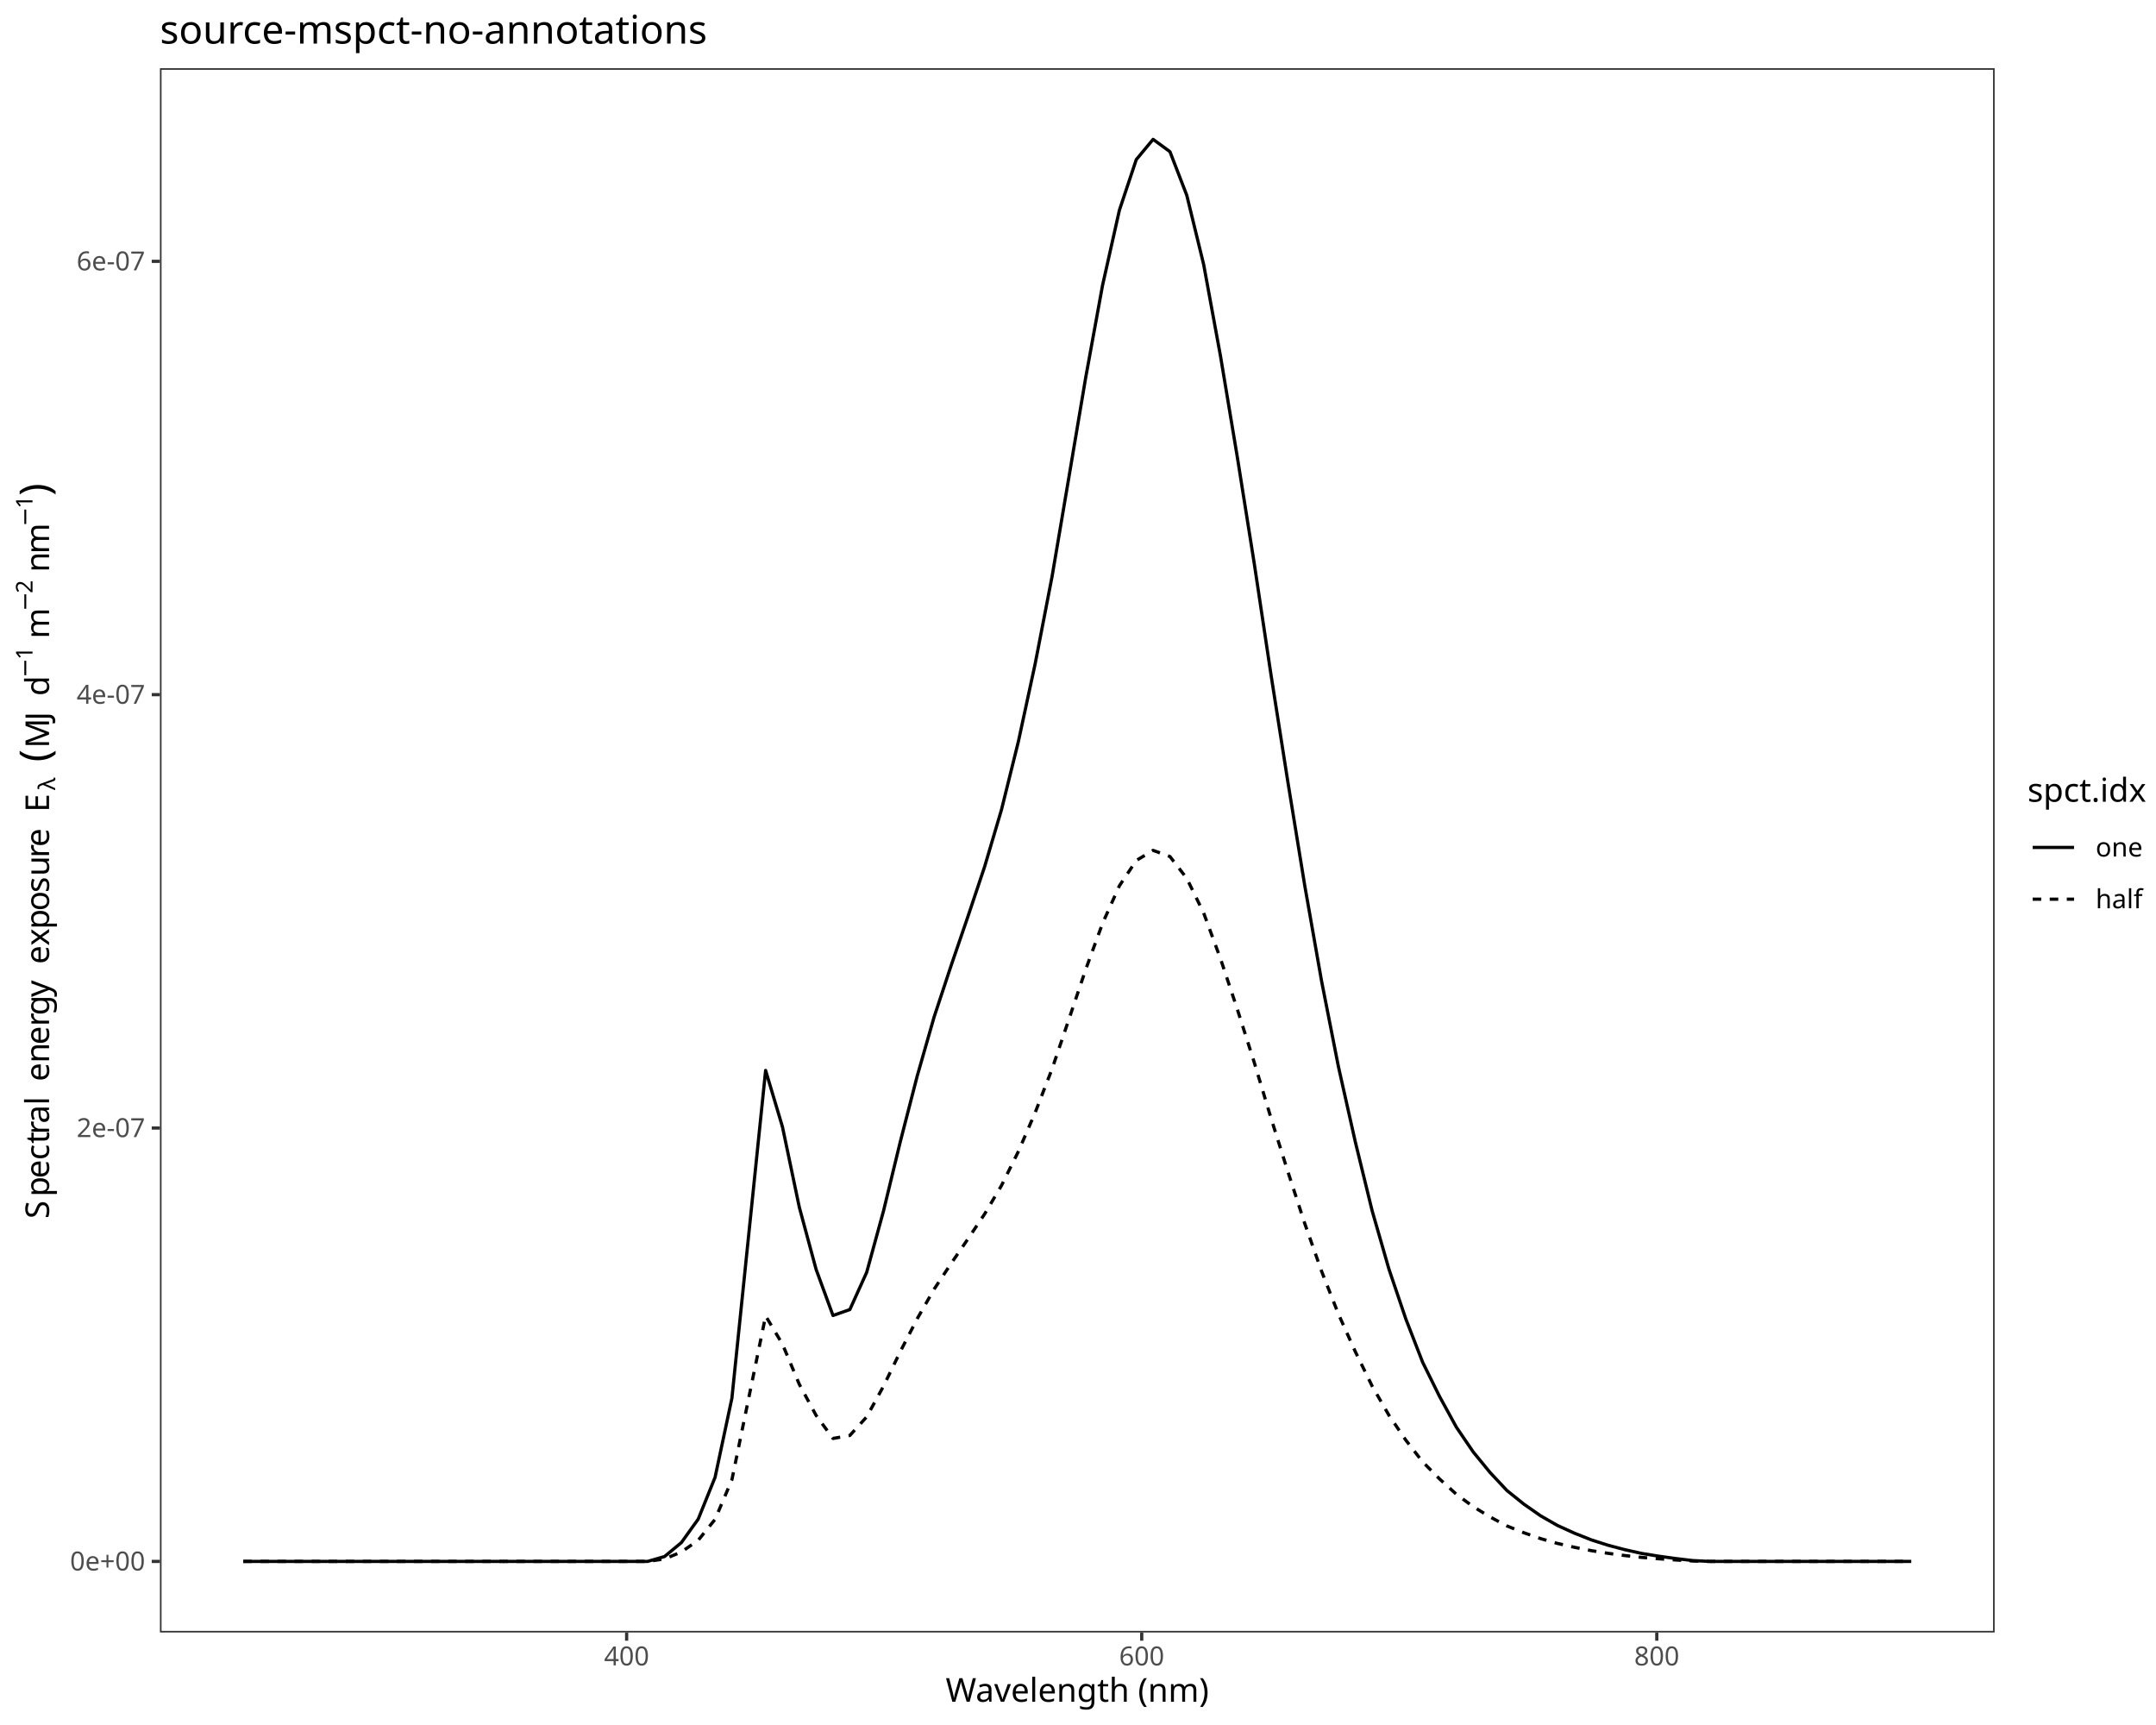
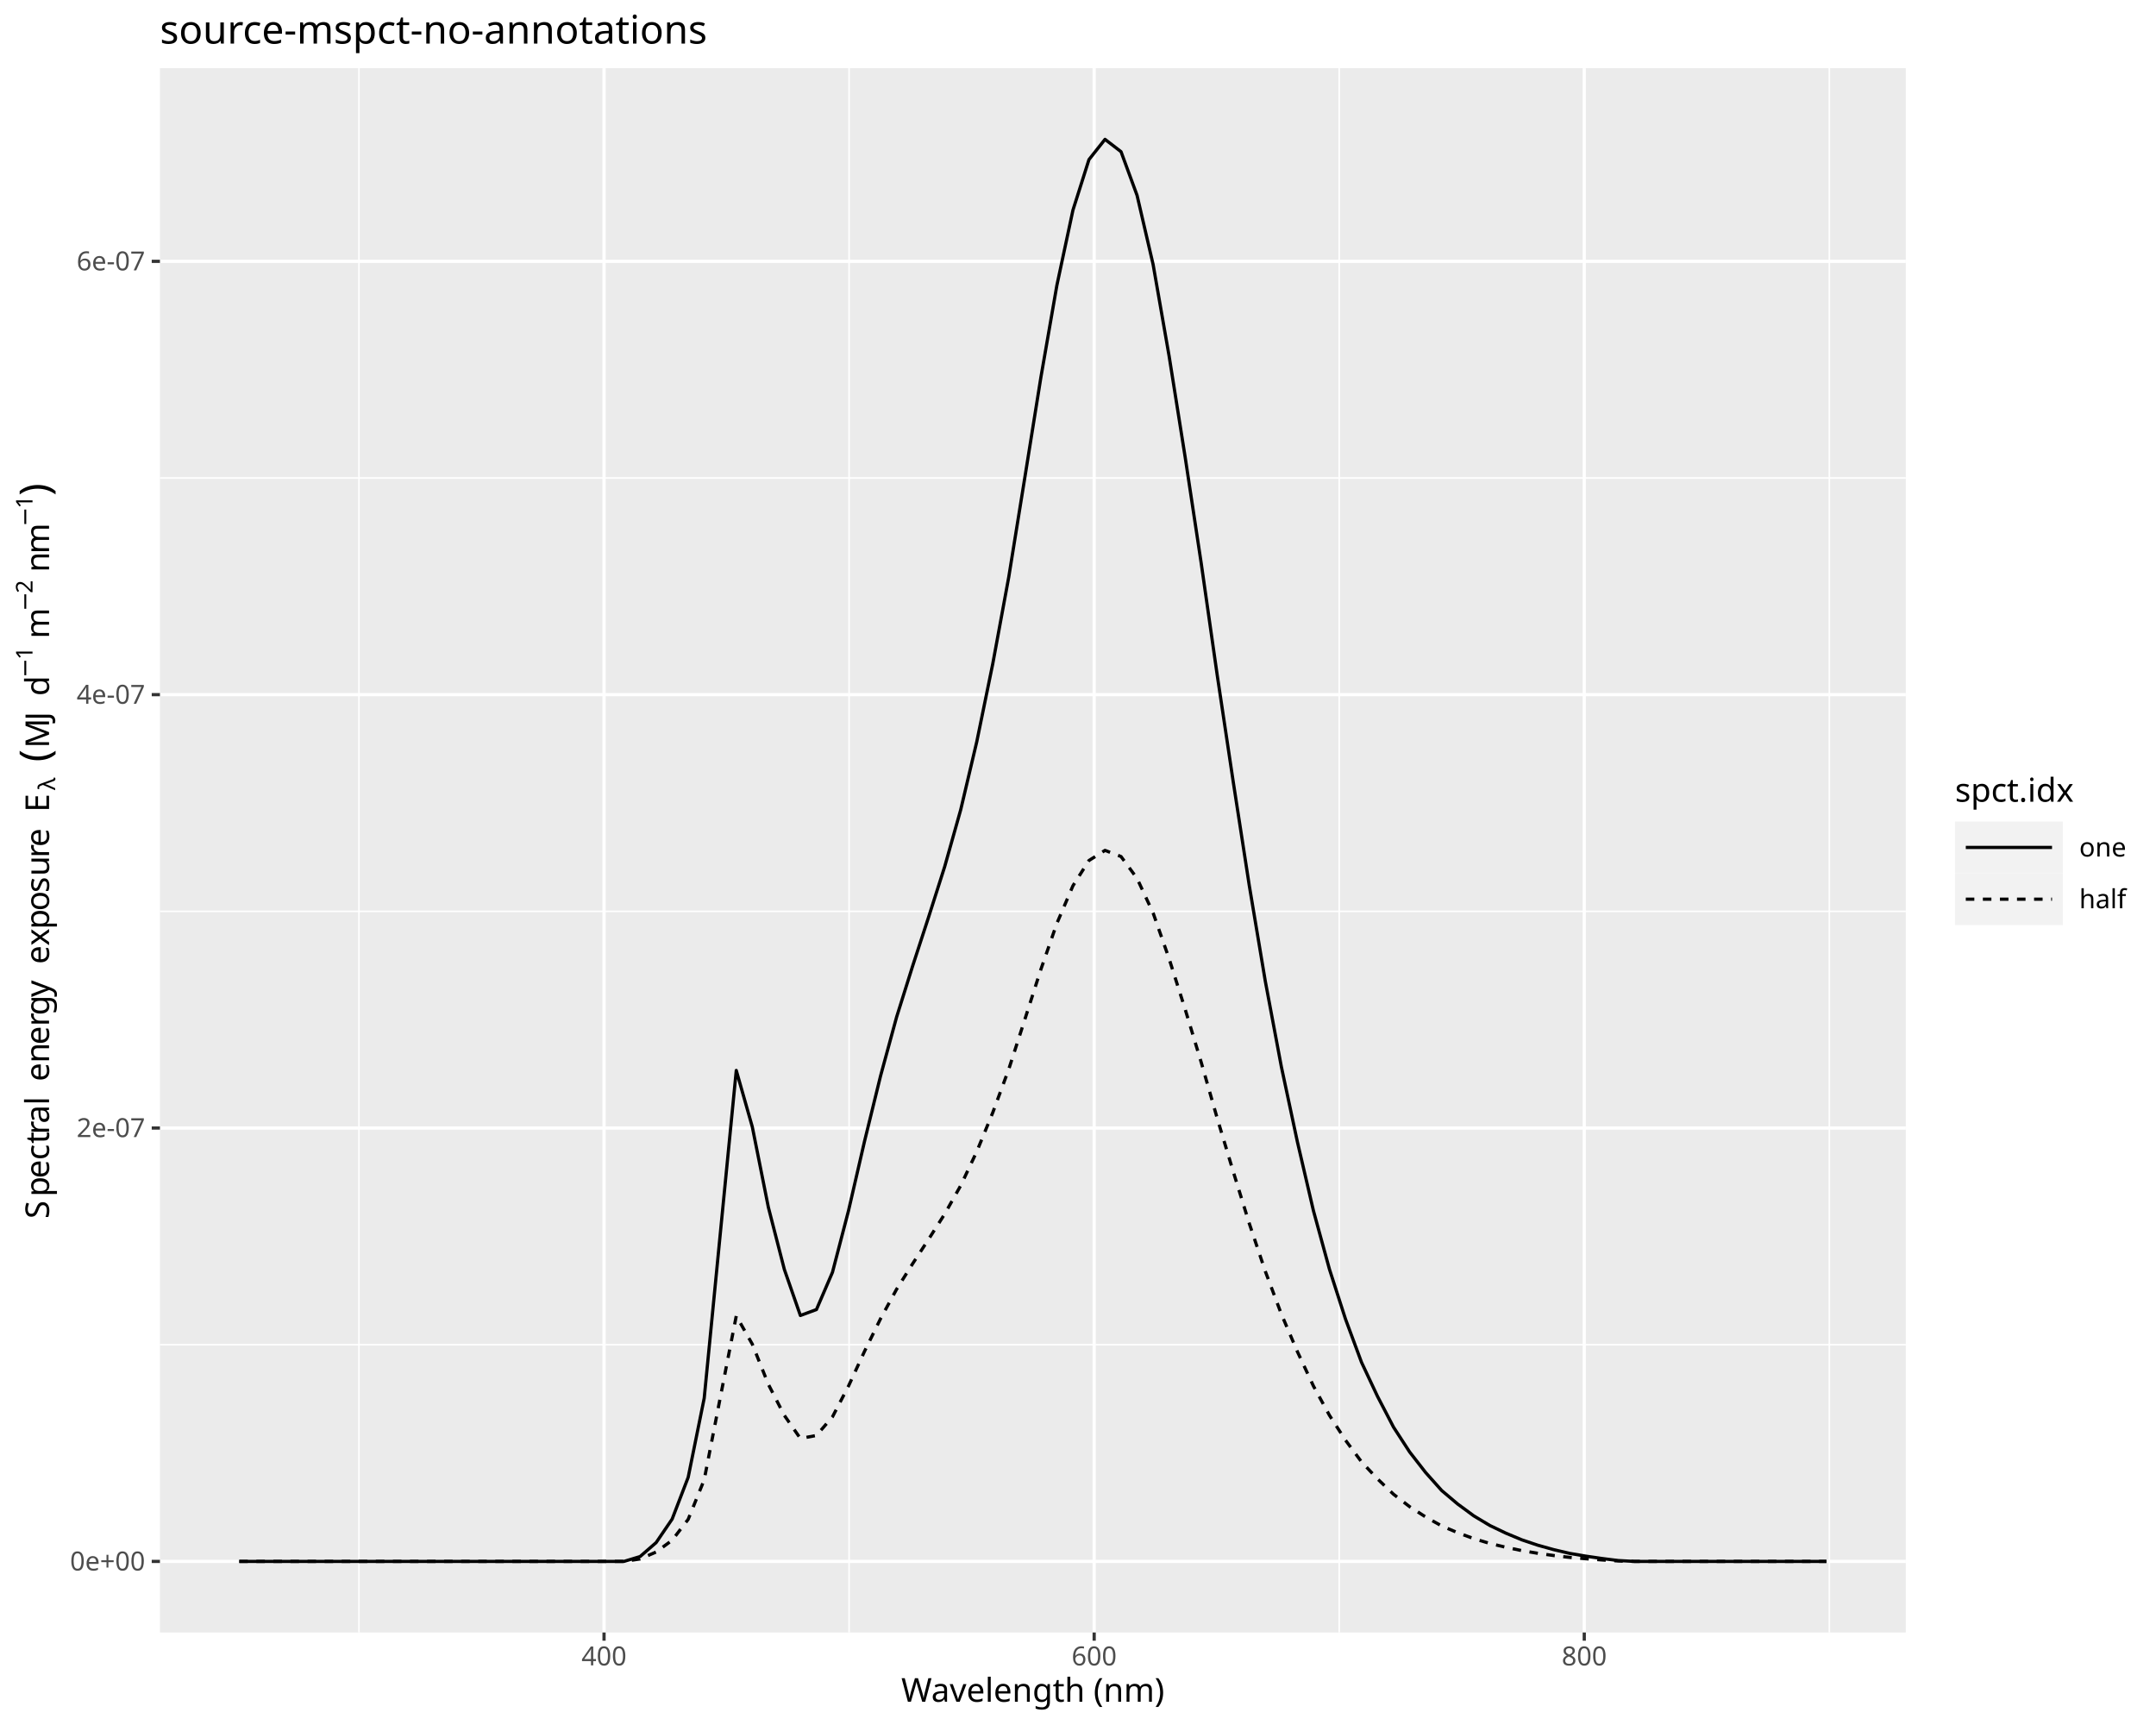
<svg xmlns="http://www.w3.org/2000/svg" class="svglite" data-engine-version="2.0" width="720.00pt" height="576.00pt" viewBox="0 0 720.00 576.00">
  <defs>
    <style type="text/css">
    .svglite line, .svglite polyline, .svglite polygon, .svglite path, .svglite rect, .svglite circle {
      fill: none;
      stroke: #000000;
      stroke-linecap: round;
      stroke-linejoin: round;
      stroke-miterlimit: 10.00;
    }
  </style>
  </defs>
  <rect width="100%" height="100%" style="stroke: none; fill: #FFFFFF;" />
  <defs>
    <clipPath id="cpMC4wMHw3MjAuMDB8MC4wMHw1NzYuMDA=">
      <rect x="0.00" y="0.00" width="720.00" height="576.00" />
    </clipPath>
  </defs>
  <g clip-path="url(#cpMC4wMHw3MjAuMDB8MC4wMHw1NzYuMDA=)">
    <rect x="0.00" y="0.00" width="720.00" height="576.00" style="stroke-width: 1.07; stroke: #FFFFFF; fill: #FFFFFF;" />
  </g>
  <defs>
-     <clipPath id="cpNTMuNDF8NjY2LjEyfDIyLjc4fDU0NS4xMQ==">
-       <rect x="53.41" y="22.78" width="612.71" height="522.33" />
+     <clipPath id="cpNTMuNDF8NjM2LjQ0fDIyLjc4fDU0NS4xMQ==">
+       <rect x="53.41" y="22.78" width="583.03" height="522.33" />
    </clipPath>
  </defs>
-   <g clip-path="url(#cpNTMuNDF8NjY2LjEyfDIyLjc4fDU0NS4xMQ==)">
-     <rect x="53.41" y="22.78" width="612.71" height="522.33" style="stroke-width: 1.07; stroke: none; fill: #FFFFFF;" />
-     <polyline points="81.26,521.37 86.88,521.37 92.51,521.37 98.14,521.37 103.76,521.37 109.39,521.37 115.02,521.37 120.64,521.37 126.27,521.37 131.90,521.37 137.52,521.37 143.15,521.37 148.77,521.37 154.40,521.37 160.03,521.37 165.65,521.37 171.28,521.37 176.91,521.37 182.53,521.37 188.16,521.37 193.79,521.37 199.41,521.37 205.04,521.37 210.66,521.37 216.29,521.37 221.92,519.75 227.54,515.10 233.17,507.25 238.80,493.29 244.42,466.88 250.05,412.14 255.68,357.43 261.30,376.26 266.93,403.10 272.55,423.90 278.18,439.26 283.81,437.28 289.43,424.85 295.06,404.31 300.69,381.09 306.31,359.28 311.94,339.61 317.57,322.59 323.19,306.19 328.82,289.38 334.44,270.39 340.07,247.69 345.70,221.62 351.32,192.61 356.95,159.42 362.58,126.03 368.20,95.26 373.83,70.17 379.46,53.29 385.08,46.53 390.71,50.65 396.33,65.22 401.96,88.30 407.59,118.92 413.21,152.66 418.84,188.03 424.47,225.43 430.09,261.12 435.72,295.69 441.35,327.64 446.97,356.18 452.60,381.25 458.22,404.26 463.85,423.81 469.48,440.42 475.10,454.89 480.73,466.28 486.36,476.56 491.98,484.82 497.61,491.69 503.24,497.70 508.86,502.22 514.49,506.15 520.11,509.37 525.74,511.93 531.37,514.17 536.99,515.97 542.62,517.46 548.25,518.71 553.87,519.62 559.50,520.40 565.13,521.08 570.75,521.37 576.38,521.37 582.00,521.37 587.63,521.37 593.26,521.37 598.88,521.37 604.51,521.37 610.14,521.37 615.76,521.37 621.39,521.37 627.02,521.37 632.64,521.37 638.27,521.37 " style="stroke-width: 1.07; stroke-linecap: butt;" />
-     <polyline points="81.26,521.37 86.88,521.37 92.51,521.37 98.14,521.37 103.76,521.37 109.39,521.37 115.02,521.37 120.64,521.37 126.27,521.37 131.90,521.37 137.52,521.37 143.15,521.37 148.77,521.37 154.40,521.37 160.03,521.37 165.65,521.37 171.28,521.37 176.91,521.37 182.53,521.37 188.16,521.37 193.79,521.37 199.41,521.37 205.04,521.37 210.66,521.37 216.29,521.37 221.92,520.56 227.54,518.24 233.17,514.31 238.80,507.33 244.42,494.12 250.05,466.75 255.68,439.40 261.30,448.82 266.93,462.24 272.55,472.63 278.18,480.32 283.81,479.32 289.43,473.11 295.06,462.84 300.69,451.23 306.31,440.33 311.94,430.49 317.57,421.98 323.19,413.78 328.82,405.37 334.44,395.88 340.07,384.53 345.70,371.50 351.32,356.99 356.95,340.39 362.58,323.70 368.20,308.32 373.83,295.77 379.46,287.33 385.08,283.95 390.71,286.01 396.33,293.30 401.96,304.84 407.59,320.14 413.21,337.02 418.84,354.70 424.47,373.40 430.09,391.24 435.72,408.53 441.35,424.50 446.97,438.78 452.60,451.31 458.22,462.81 463.85,472.59 469.48,480.89 475.10,488.13 480.73,493.83 486.36,498.96 491.98,503.09 497.61,506.53 503.24,509.53 508.86,511.79 514.49,513.76 520.11,515.37 525.74,516.65 531.37,517.77 536.99,518.67 542.62,519.42 548.25,520.04 553.87,520.49 559.50,520.89 565.13,521.23 570.75,521.37 576.38,521.37 582.00,521.37 587.63,521.37 593.26,521.37 598.88,521.37 604.51,521.37 610.14,521.37 615.76,521.37 621.39,521.37 627.02,521.37 632.64,521.37 638.27,521.37 " style="stroke-width: 1.07; stroke-dasharray: 2.85,2.85; stroke-linecap: butt;" />
-     <rect x="53.41" y="22.78" width="612.71" height="522.33" style="stroke-width: 1.07; stroke: #333333;" />
+   <g clip-path="url(#cpNTMuNDF8NjM2LjQ0fDIyLjc4fDU0NS4xMQ==)">
+     <rect x="53.41" y="22.78" width="583.03" height="522.33" style="stroke-width: 1.07; stroke: none; fill: #EBEBEB;" />
+     <polyline points="53.41,449.02 636.44,449.02 " style="stroke-width: 0.53; stroke: #FFFFFF; stroke-linecap: butt;" />
+     <polyline points="53.41,304.31 636.44,304.31 " style="stroke-width: 0.53; stroke: #FFFFFF; stroke-linecap: butt;" />
+     <polyline points="53.41,159.61 636.44,159.61 " style="stroke-width: 0.53; stroke: #FFFFFF; stroke-linecap: butt;" />
+     <polyline points="119.88,545.11 119.88,22.78 " style="stroke-width: 0.53; stroke: #FFFFFF; stroke-linecap: butt;" />
+     <polyline points="283.56,545.11 283.56,22.78 " style="stroke-width: 0.53; stroke: #FFFFFF; stroke-linecap: butt;" />
+     <polyline points="447.23,545.11 447.23,22.78 " style="stroke-width: 0.53; stroke: #FFFFFF; stroke-linecap: butt;" />
+     <polyline points="610.91,545.11 610.91,22.78 " style="stroke-width: 0.53; stroke: #FFFFFF; stroke-linecap: butt;" />
+     <polyline points="53.41,521.37 636.44,521.37 " style="stroke-width: 1.07; stroke: #FFFFFF; stroke-linecap: butt;" />
+     <polyline points="53.41,376.67 636.44,376.67 " style="stroke-width: 1.07; stroke: #FFFFFF; stroke-linecap: butt;" />
+     <polyline points="53.41,231.96 636.44,231.96 " style="stroke-width: 1.07; stroke: #FFFFFF; stroke-linecap: butt;" />
+     <polyline points="53.41,87.26 636.44,87.26 " style="stroke-width: 1.07; stroke: #FFFFFF; stroke-linecap: butt;" />
+     <polyline points="201.72,545.11 201.72,22.78 " style="stroke-width: 1.07; stroke: #FFFFFF; stroke-linecap: butt;" />
+     <polyline points="365.40,545.11 365.40,22.78 " style="stroke-width: 1.07; stroke: #FFFFFF; stroke-linecap: butt;" />
+     <polyline points="529.07,545.11 529.07,22.78 " style="stroke-width: 1.07; stroke: #FFFFFF; stroke-linecap: butt;" />
+     <polyline points="79.91,521.37 85.26,521.37 90.62,521.37 95.97,521.37 101.32,521.37 106.68,521.37 112.03,521.37 117.39,521.37 122.74,521.37 128.09,521.37 133.45,521.37 138.80,521.37 144.16,521.37 149.51,521.37 154.86,521.37 160.22,521.37 165.57,521.37 170.92,521.37 176.28,521.37 181.63,521.37 186.99,521.37 192.34,521.37 197.69,521.37 203.05,521.37 208.40,521.37 213.76,519.75 219.11,515.10 224.46,507.25 229.82,493.29 235.17,466.88 240.52,412.14 245.88,357.43 251.23,376.26 256.59,403.10 261.94,423.90 267.29,439.26 272.65,437.28 278.00,424.85 283.35,404.31 288.71,381.09 294.06,359.28 299.42,339.61 304.77,322.59 310.12,306.19 315.48,289.38 320.83,270.39 326.19,247.69 331.54,221.62 336.89,192.61 342.25,159.42 347.60,126.03 352.95,95.26 358.31,70.17 363.66,53.29 369.02,46.53 374.37,50.65 379.72,65.22 385.08,88.30 390.43,118.92 395.79,152.66 401.14,188.03 406.49,225.43 411.85,261.12 417.20,295.69 422.55,327.64 427.91,356.18 433.26,381.25 438.62,404.26 443.97,423.81 449.32,440.42 454.68,454.89 460.03,466.28 465.38,476.56 470.74,484.82 476.09,491.69 481.45,497.70 486.80,502.22 492.15,506.15 497.51,509.37 502.86,511.93 508.22,514.17 513.57,515.97 518.92,517.46 524.28,518.71 529.63,519.62 534.98,520.40 540.34,521.08 545.69,521.37 551.05,521.37 556.40,521.37 561.75,521.37 567.11,521.37 572.46,521.37 577.82,521.37 583.17,521.37 588.52,521.37 593.88,521.37 599.23,521.37 604.58,521.37 609.94,521.37 " style="stroke-width: 1.07; stroke-linecap: butt;" />
+     <polyline points="79.91,521.37 85.26,521.37 90.62,521.37 95.97,521.37 101.32,521.37 106.68,521.37 112.03,521.37 117.39,521.37 122.74,521.37 128.09,521.37 133.45,521.37 138.80,521.37 144.16,521.37 149.51,521.37 154.86,521.37 160.22,521.37 165.57,521.37 170.92,521.37 176.28,521.37 181.63,521.37 186.99,521.37 192.34,521.37 197.69,521.37 203.05,521.37 208.40,521.37 213.76,520.56 219.11,518.24 224.46,514.31 229.82,507.33 235.17,494.12 240.52,466.75 245.88,439.40 251.23,448.82 256.59,462.24 261.94,472.63 267.29,480.32 272.65,479.32 278.00,473.11 283.35,462.84 288.71,451.23 294.06,440.33 299.42,430.49 304.77,421.98 310.12,413.78 315.48,405.37 320.83,395.88 326.19,384.53 331.54,371.50 336.89,356.99 342.25,340.39 347.60,323.70 352.95,308.32 358.31,295.77 363.66,287.33 369.02,283.95 374.37,286.01 379.72,293.30 385.08,304.84 390.43,320.14 395.79,337.02 401.14,354.70 406.49,373.40 411.85,391.24 417.20,408.53 422.55,424.50 427.91,438.78 433.26,451.31 438.62,462.81 443.97,472.59 449.32,480.89 454.68,488.13 460.03,493.83 465.38,498.96 470.74,503.09 476.09,506.53 481.45,509.53 486.80,511.79 492.15,513.76 497.51,515.37 502.86,516.65 508.22,517.77 513.57,518.67 518.92,519.42 524.28,520.04 529.63,520.49 534.98,520.89 540.34,521.23 545.69,521.37 551.05,521.37 556.40,521.37 561.75,521.37 567.11,521.37 572.46,521.37 577.82,521.37 583.17,521.37 588.52,521.37 593.88,521.37 599.23,521.37 604.58,521.37 609.94,521.37 " style="stroke-width: 1.07; stroke-dasharray: 2.85,2.85; stroke-linecap: butt;" />
  </g>
  <g clip-path="url(#cpMC4wMHw3MjAuMDB8MC4wMHw1NzYuMDA=)">
    <text x="48.48" y="524.40" text-anchor="end" style="font-size: 8.80px; fill: #4D4D4D; font-family: sans;" textLength="24.72px" lengthAdjust="spacingAndGlyphs">0e+00</text>
    <text x="48.48" y="379.69" text-anchor="end" style="font-size: 8.80px; fill: #4D4D4D; font-family: sans;" textLength="22.51px" lengthAdjust="spacingAndGlyphs">2e-07</text>
    <text x="48.48" y="234.99" text-anchor="end" style="font-size: 8.80px; fill: #4D4D4D; font-family: sans;" textLength="22.51px" lengthAdjust="spacingAndGlyphs">4e-07</text>
    <text x="48.48" y="90.28" text-anchor="end" style="font-size: 8.80px; fill: #4D4D4D; font-family: sans;" textLength="22.51px" lengthAdjust="spacingAndGlyphs">6e-07</text>
    <polyline points="50.67,521.37 53.41,521.37 " style="stroke-width: 1.07; stroke: #333333; stroke-linecap: butt;" />
    <polyline points="50.67,376.67 53.41,376.67 " style="stroke-width: 1.07; stroke: #333333; stroke-linecap: butt;" />
    <polyline points="50.67,231.96 53.41,231.96 " style="stroke-width: 1.07; stroke: #333333; stroke-linecap: butt;" />
    <polyline points="50.67,87.26 53.41,87.26 " style="stroke-width: 1.07; stroke: #333333; stroke-linecap: butt;" />
-     <polyline points="209.27,547.85 209.27,545.11 " style="stroke-width: 1.07; stroke: #333333; stroke-linecap: butt;" />
-     <polyline points="381.28,547.85 381.28,545.11 " style="stroke-width: 1.07; stroke: #333333; stroke-linecap: butt;" />
-     <polyline points="553.29,547.85 553.29,545.11 " style="stroke-width: 1.07; stroke: #333333; stroke-linecap: butt;" />
-     <text x="209.27" y="556.10" text-anchor="middle" style="font-size: 8.80px; fill: #4D4D4D; font-family: sans;" textLength="14.68px" lengthAdjust="spacingAndGlyphs">400</text>
-     <text x="381.28" y="556.10" text-anchor="middle" style="font-size: 8.80px; fill: #4D4D4D; font-family: sans;" textLength="14.68px" lengthAdjust="spacingAndGlyphs">600</text>
-     <text x="553.29" y="556.10" text-anchor="middle" style="font-size: 8.80px; fill: #4D4D4D; font-family: sans;" textLength="14.68px" lengthAdjust="spacingAndGlyphs">800</text>
-     <text x="359.76" y="568.24" text-anchor="middle" style="font-size: 11.00px; font-family: sans;" textLength="83.76px" lengthAdjust="spacingAndGlyphs">Wavelength (nm)</text>
+     <polyline points="201.72,547.85 201.72,545.11 " style="stroke-width: 1.07; stroke: #333333; stroke-linecap: butt;" />
+     <polyline points="365.40,547.85 365.40,545.11 " style="stroke-width: 1.07; stroke: #333333; stroke-linecap: butt;" />
+     <polyline points="529.07,547.85 529.07,545.11 " style="stroke-width: 1.07; stroke: #333333; stroke-linecap: butt;" />
+     <text x="201.72" y="556.10" text-anchor="middle" style="font-size: 8.80px; fill: #4D4D4D; font-family: sans;" textLength="14.68px" lengthAdjust="spacingAndGlyphs">400</text>
+     <text x="365.40" y="556.10" text-anchor="middle" style="font-size: 8.80px; fill: #4D4D4D; font-family: sans;" textLength="14.68px" lengthAdjust="spacingAndGlyphs">600</text>
+     <text x="529.07" y="556.10" text-anchor="middle" style="font-size: 8.80px; fill: #4D4D4D; font-family: sans;" textLength="14.68px" lengthAdjust="spacingAndGlyphs">800</text>
+     <text x="344.92" y="568.24" text-anchor="middle" style="font-size: 11.00px; font-family: sans;" textLength="83.76px" lengthAdjust="spacingAndGlyphs">Wavelength (nm)</text>
    <text transform="translate(16.38,406.94) rotate(-90)" style="font-size: 11.00px; font-family: sans;" textLength="7.34px" lengthAdjust="spacingAndGlyphs">S</text>
    <text transform="translate(16.38,399.60) rotate(-90)" style="font-size: 11.00px; font-family: sans;" textLength="6.12px" lengthAdjust="spacingAndGlyphs">p</text>
    <text transform="translate(16.38,393.48) rotate(-90)" style="font-size: 11.00px; font-family: sans;" textLength="6.12px" lengthAdjust="spacingAndGlyphs">e</text>
    <text transform="translate(16.38,387.37) rotate(-90)" style="font-size: 11.00px; font-family: sans;" textLength="5.50px" lengthAdjust="spacingAndGlyphs">c</text>
    <text transform="translate(16.38,381.86) rotate(-90)" style="font-size: 11.00px; font-family: sans;" textLength="3.06px" lengthAdjust="spacingAndGlyphs">t</text>
    <text transform="translate(16.38,378.81) rotate(-90)" style="font-size: 11.00px; font-family: sans;" textLength="3.66px" lengthAdjust="spacingAndGlyphs">r</text>
    <text transform="translate(16.38,375.14) rotate(-90)" style="font-size: 11.00px; font-family: sans;" textLength="6.12px" lengthAdjust="spacingAndGlyphs">a</text>
    <text transform="translate(16.38,369.02) rotate(-90)" style="font-size: 11.00px; font-family: sans;" textLength="2.44px" lengthAdjust="spacingAndGlyphs">l</text>
    <text transform="translate(16.38,366.58) rotate(-90)" style="font-size: 11.00px; font-family: sans;" textLength="2.75px" lengthAdjust="spacingAndGlyphs"> </text>
    <text transform="translate(16.38,363.83) rotate(-90)" style="font-size: 11.00px; font-family: sans;" textLength="2.75px" lengthAdjust="spacingAndGlyphs"> </text>
    <text transform="translate(16.38,361.08) rotate(-90)" style="font-size: 11.00px; font-family: sans;" textLength="6.12px" lengthAdjust="spacingAndGlyphs">e</text>
    <text transform="translate(16.38,354.96) rotate(-90)" style="font-size: 11.00px; font-family: sans;" textLength="6.12px" lengthAdjust="spacingAndGlyphs">n</text>
    <text transform="translate(16.38,348.84) rotate(-90)" style="font-size: 11.00px; font-family: sans;" textLength="6.12px" lengthAdjust="spacingAndGlyphs">e</text>
    <text transform="translate(16.38,342.72) rotate(-90)" style="font-size: 11.00px; font-family: sans;" textLength="3.66px" lengthAdjust="spacingAndGlyphs">r</text>
    <text transform="translate(16.38,339.06) rotate(-90)" style="font-size: 11.00px; font-family: sans;" textLength="6.12px" lengthAdjust="spacingAndGlyphs">g</text>
    <text transform="translate(16.38,332.94) rotate(-90)" style="font-size: 11.00px; font-family: sans;" textLength="5.50px" lengthAdjust="spacingAndGlyphs">y</text>
    <text transform="translate(16.38,327.44) rotate(-90)" style="font-size: 11.00px; font-family: sans;" textLength="2.75px" lengthAdjust="spacingAndGlyphs"> </text>
    <text transform="translate(16.38,324.69) rotate(-90)" style="font-size: 11.00px; font-family: sans;" textLength="2.75px" lengthAdjust="spacingAndGlyphs"> </text>
    <text transform="translate(16.38,321.93) rotate(-90)" style="font-size: 11.00px; font-family: sans;" textLength="6.12px" lengthAdjust="spacingAndGlyphs">e</text>
    <text transform="translate(16.38,315.82) rotate(-90)" style="font-size: 11.00px; font-family: sans;" textLength="5.50px" lengthAdjust="spacingAndGlyphs">x</text>
    <text transform="translate(16.38,310.31) rotate(-90)" style="font-size: 11.00px; font-family: sans;" textLength="6.12px" lengthAdjust="spacingAndGlyphs">p</text>
    <text transform="translate(16.38,304.19) rotate(-90)" style="font-size: 11.00px; font-family: sans;" textLength="6.12px" lengthAdjust="spacingAndGlyphs">o</text>
    <text transform="translate(16.38,298.07) rotate(-90)" style="font-size: 11.00px; font-family: sans;" textLength="5.50px" lengthAdjust="spacingAndGlyphs">s</text>
    <text transform="translate(16.38,292.57) rotate(-90)" style="font-size: 11.00px; font-family: sans;" textLength="6.12px" lengthAdjust="spacingAndGlyphs">u</text>
    <text transform="translate(16.38,286.45) rotate(-90)" style="font-size: 11.00px; font-family: sans;" textLength="3.66px" lengthAdjust="spacingAndGlyphs">r</text>
    <text transform="translate(16.38,282.79) rotate(-90)" style="font-size: 11.00px; font-family: sans;" textLength="6.12px" lengthAdjust="spacingAndGlyphs">e</text>
    <text transform="translate(16.38,276.67) rotate(-90)" style="font-size: 11.00px; font-family: sans;" textLength="2.75px" lengthAdjust="spacingAndGlyphs"> </text>
    <text transform="translate(16.38,273.92) rotate(-90)" style="font-size: 11.00px; font-family: sans;" textLength="2.75px" lengthAdjust="spacingAndGlyphs"> </text>
    <text transform="translate(16.38,271.17) rotate(-90)" style="font-size: 11.00px; font-family: sans;" textLength="7.34px" lengthAdjust="spacingAndGlyphs">E</text>
    <text transform="translate(18.42,263.83) rotate(-90)" style="font-size: 7.70px; font-family: sans;" textLength="3.92px" lengthAdjust="spacingAndGlyphs">λ</text>
    <text transform="translate(16.38,259.90) rotate(-90)" style="font-size: 11.00px; font-family: sans;" textLength="2.75px" lengthAdjust="spacingAndGlyphs"> </text>
    <text transform="translate(16.38,257.15) rotate(-90)" style="font-size: 11.00px; font-family: sans;" textLength="2.75px" lengthAdjust="spacingAndGlyphs"> </text>
    <text transform="translate(16.38,254.40) rotate(-90)" style="font-size: 13.75px; font-family: sans;" textLength="4.58px" lengthAdjust="spacingAndGlyphs">(</text>
    <text transform="translate(16.38,249.82) rotate(-90)" style="font-size: 11.00px; font-family: sans;" textLength="9.17px" lengthAdjust="spacingAndGlyphs">M</text>
    <text transform="translate(16.38,240.65) rotate(-90)" style="font-size: 11.00px; font-family: sans;" textLength="5.50px" lengthAdjust="spacingAndGlyphs">J</text>
    <text transform="translate(16.38,235.15) rotate(-90)" style="font-size: 11.00px; font-family: sans;" textLength="2.75px" lengthAdjust="spacingAndGlyphs"> </text>
    <text transform="translate(16.38,232.40) rotate(-90)" style="font-size: 11.00px; font-family: sans;" textLength="6.12px" lengthAdjust="spacingAndGlyphs">d</text>
    <text transform="translate(10.86,226.28) rotate(-90)" style="font-size: 7.70px; font-family: sans;" textLength="5.98px" lengthAdjust="spacingAndGlyphs">−</text>
    <text transform="translate(10.86,220.30) rotate(-90)" style="font-size: 7.70px; font-family: sans;" textLength="4.28px" lengthAdjust="spacingAndGlyphs">1</text>
    <text transform="translate(16.38,216.01) rotate(-90)" style="font-size: 11.00px; font-family: sans;" textLength="2.75px" lengthAdjust="spacingAndGlyphs"> </text>
    <text transform="translate(16.38,213.26) rotate(-90)" style="font-size: 11.00px; font-family: sans;" textLength="9.17px" lengthAdjust="spacingAndGlyphs">m</text>
    <text transform="translate(10.86,204.09) rotate(-90)" style="font-size: 7.70px; font-family: sans;" textLength="5.98px" lengthAdjust="spacingAndGlyphs">−</text>
    <text transform="translate(10.86,198.11) rotate(-90)" style="font-size: 7.70px; font-family: sans;" textLength="4.28px" lengthAdjust="spacingAndGlyphs">2</text>
    <text transform="translate(16.38,193.83) rotate(-90)" style="font-size: 11.00px; font-family: sans;" textLength="2.75px" lengthAdjust="spacingAndGlyphs"> </text>
    <text transform="translate(16.38,191.08) rotate(-90)" style="font-size: 11.00px; font-family: sans;" textLength="6.12px" lengthAdjust="spacingAndGlyphs">n</text>
    <text transform="translate(16.38,184.96) rotate(-90)" style="font-size: 11.00px; font-family: sans;" textLength="9.17px" lengthAdjust="spacingAndGlyphs">m</text>
    <text transform="translate(10.86,175.79) rotate(-90)" style="font-size: 7.70px; font-family: sans;" textLength="5.98px" lengthAdjust="spacingAndGlyphs">−</text>
    <text transform="translate(10.86,169.81) rotate(-90)" style="font-size: 7.70px; font-family: sans;" textLength="4.28px" lengthAdjust="spacingAndGlyphs">1</text>
    <text transform="translate(16.38,165.52) rotate(-90)" style="font-size: 13.75px; font-family: sans;" textLength="4.57px" lengthAdjust="spacingAndGlyphs">)</text>
-     <rect x="677.08" y="259.00" width="37.44" height="49.89" style="stroke-width: 1.07; stroke: none; fill: #FFFFFF;" />
-     <text x="677.08" y="267.71" style="font-size: 11.00px; font-family: sans;" textLength="37.30px" lengthAdjust="spacingAndGlyphs">spct.idx</text>
-     <rect x="677.08" y="274.33" width="17.28" height="17.28" style="stroke-width: 1.07; stroke: none; fill: #FFFFFF;" />
-     <line x1="678.81" y1="282.97" x2="692.63" y2="282.97" style="stroke-width: 1.07; stroke-linecap: butt;" />
-     <rect x="677.08" y="291.61" width="17.28" height="17.28" style="stroke-width: 1.07; stroke: none; fill: #FFFFFF;" />
-     <line x1="678.81" y1="300.25" x2="692.63" y2="300.25" style="stroke-width: 1.07; stroke-dasharray: 2.85,2.85; stroke-linecap: butt;" />
-     <text x="699.84" y="286.00" style="font-size: 8.80px; font-family: sans;" textLength="14.68px" lengthAdjust="spacingAndGlyphs">one</text>
-     <text x="699.84" y="303.28" style="font-size: 8.80px; font-family: sans;" textLength="14.19px" lengthAdjust="spacingAndGlyphs">half</text>
+     <rect x="647.40" y="253.52" width="67.12" height="60.85" style="stroke-width: 1.07; stroke: none; fill: #FFFFFF;" />
+     <text x="652.88" y="267.71" style="font-size: 11.00px; font-family: sans;" textLength="37.30px" lengthAdjust="spacingAndGlyphs">spct.idx</text>
+     <rect x="652.88" y="274.33" width="36.00" height="17.28" style="stroke-width: 1.07; stroke: none; fill: #F2F2F2;" />
+     <line x1="656.48" y1="282.97" x2="685.28" y2="282.97" style="stroke-width: 1.07; stroke-linecap: butt;" />
+     <rect x="652.88" y="291.61" width="36.00" height="17.28" style="stroke-width: 1.07; stroke: none; fill: #F2F2F2;" />
+     <line x1="656.48" y1="300.25" x2="685.28" y2="300.25" style="stroke-width: 1.07; stroke-dasharray: 2.85,2.85; stroke-linecap: butt;" />
+     <text x="694.36" y="286.00" style="font-size: 8.80px; font-family: sans;" textLength="14.68px" lengthAdjust="spacingAndGlyphs">one</text>
+     <text x="694.36" y="303.28" style="font-size: 8.80px; font-family: sans;" textLength="14.19px" lengthAdjust="spacingAndGlyphs">half</text>
    <text x="53.41" y="14.56" style="font-size: 13.20px; font-family: sans;" textLength="170.98px" lengthAdjust="spacingAndGlyphs">source-mspct-no-annotations</text>
  </g>
</svg>
